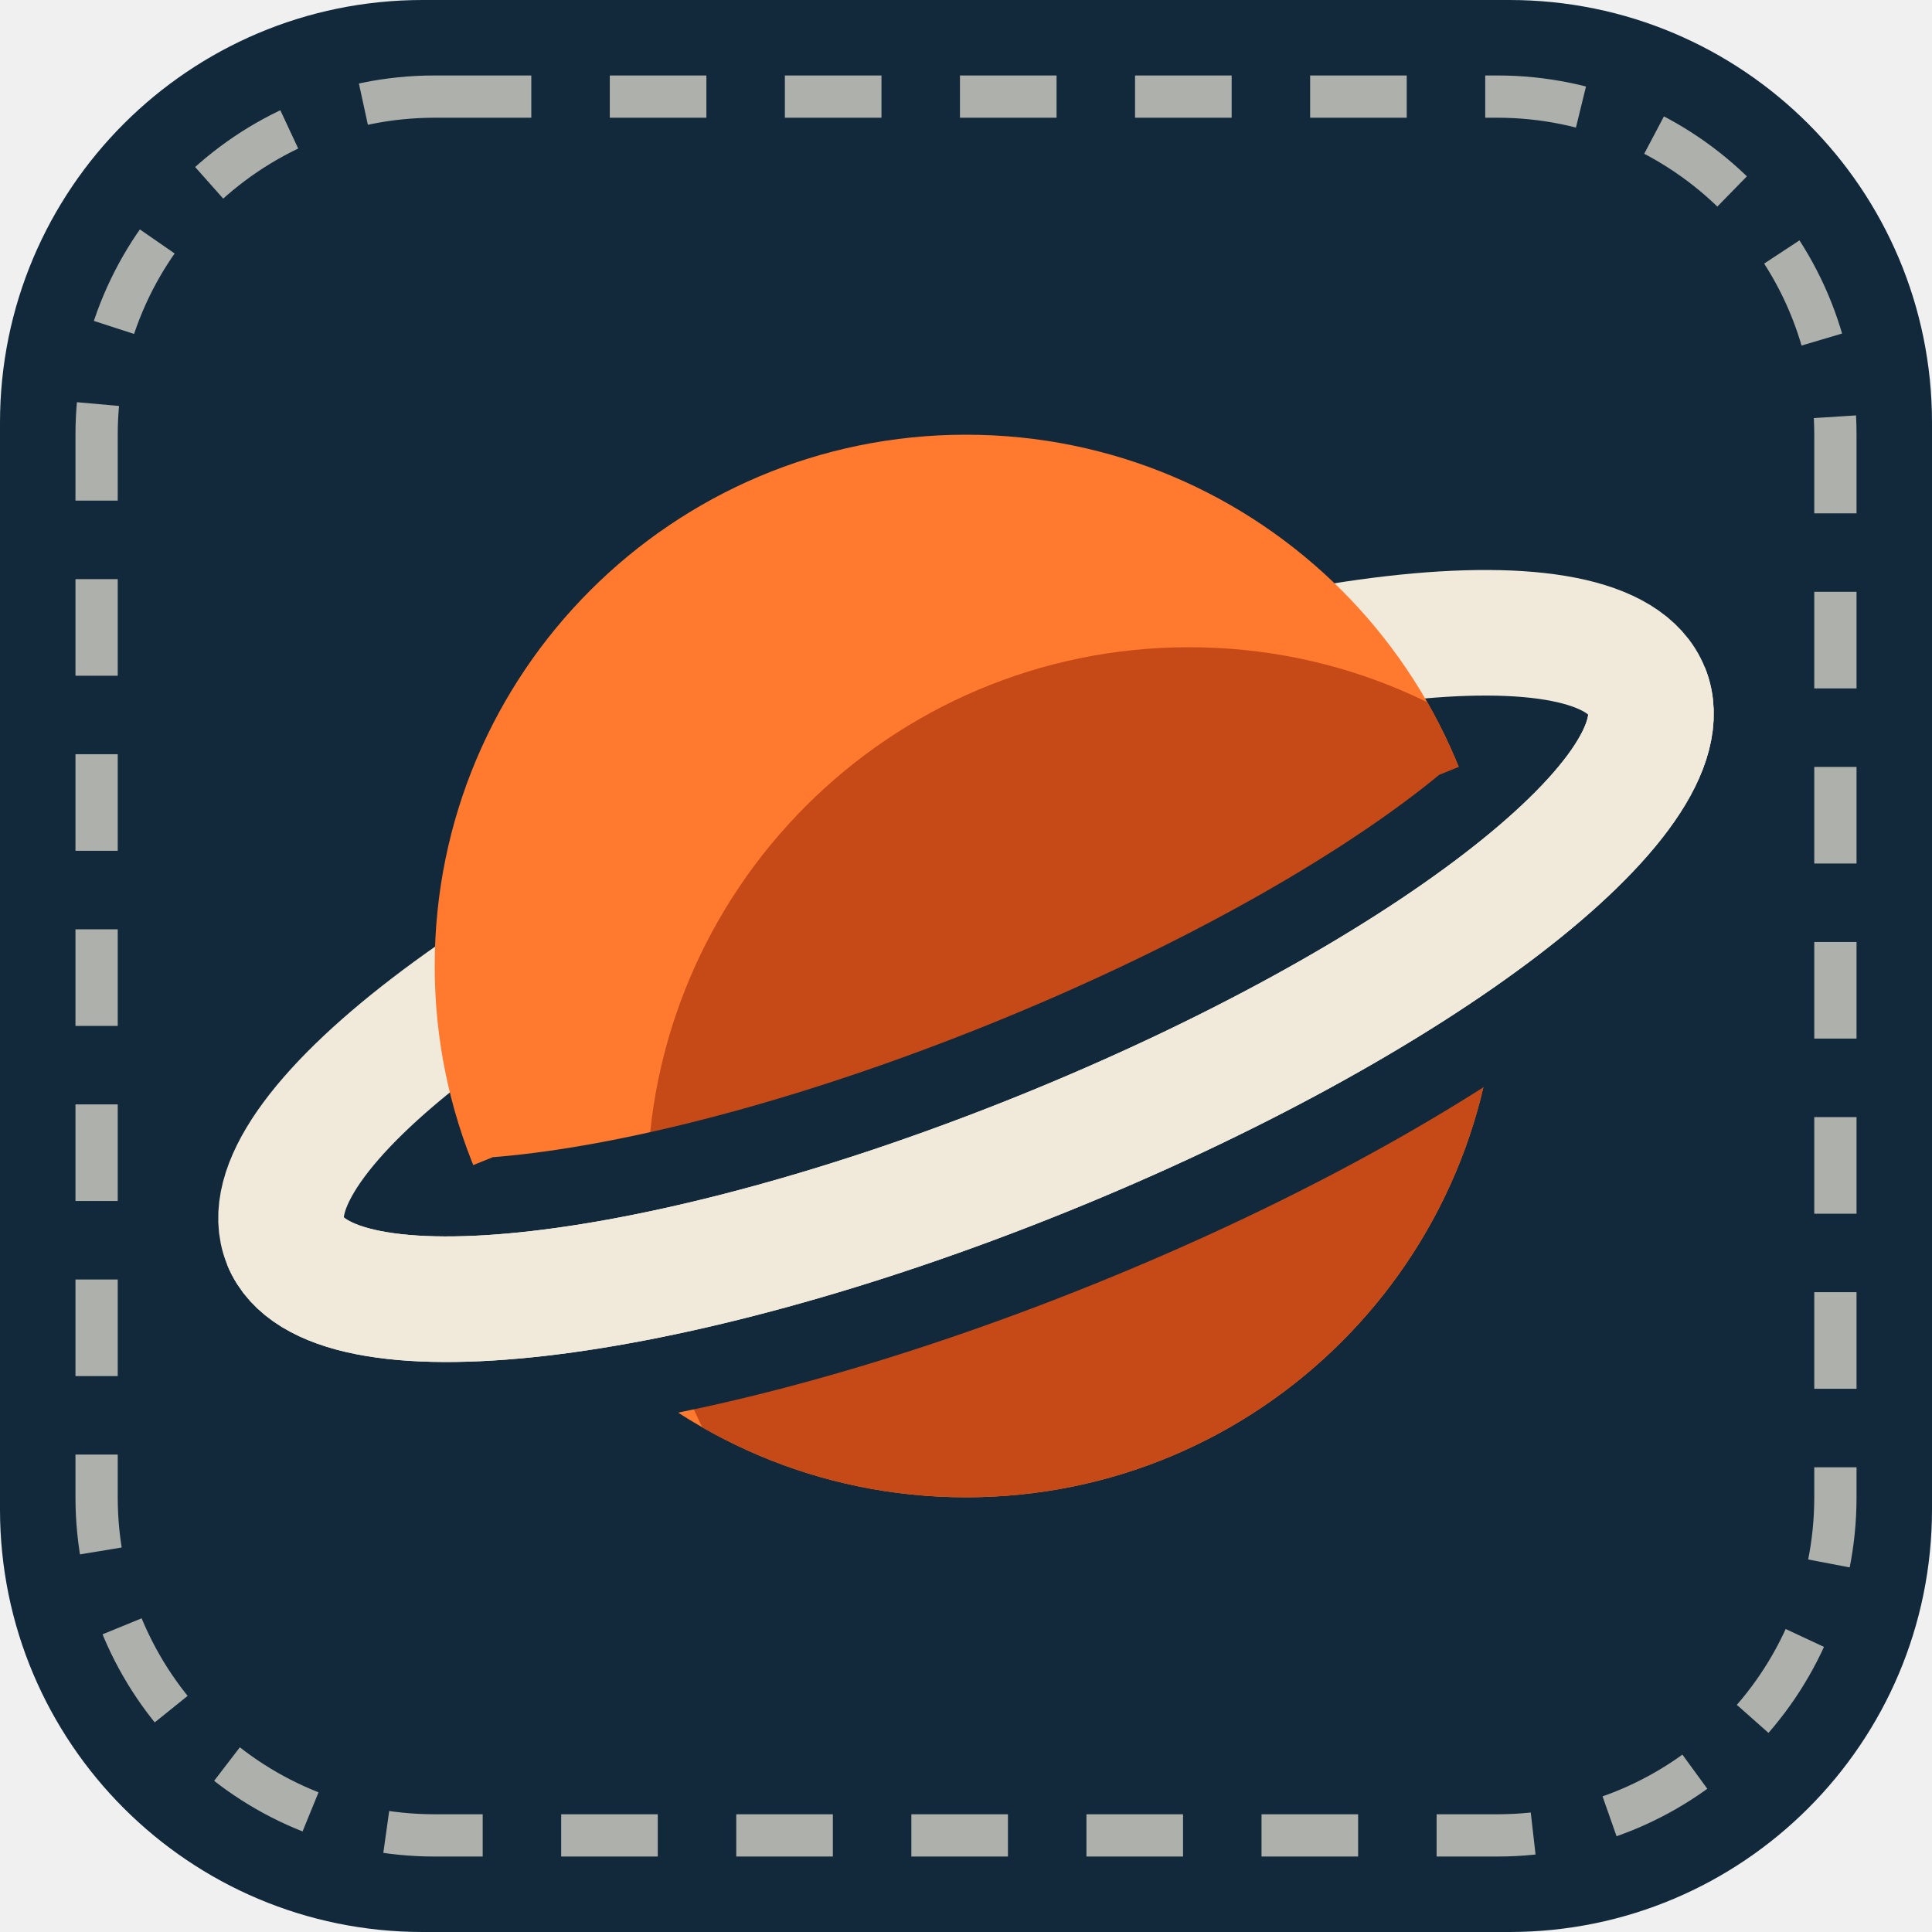
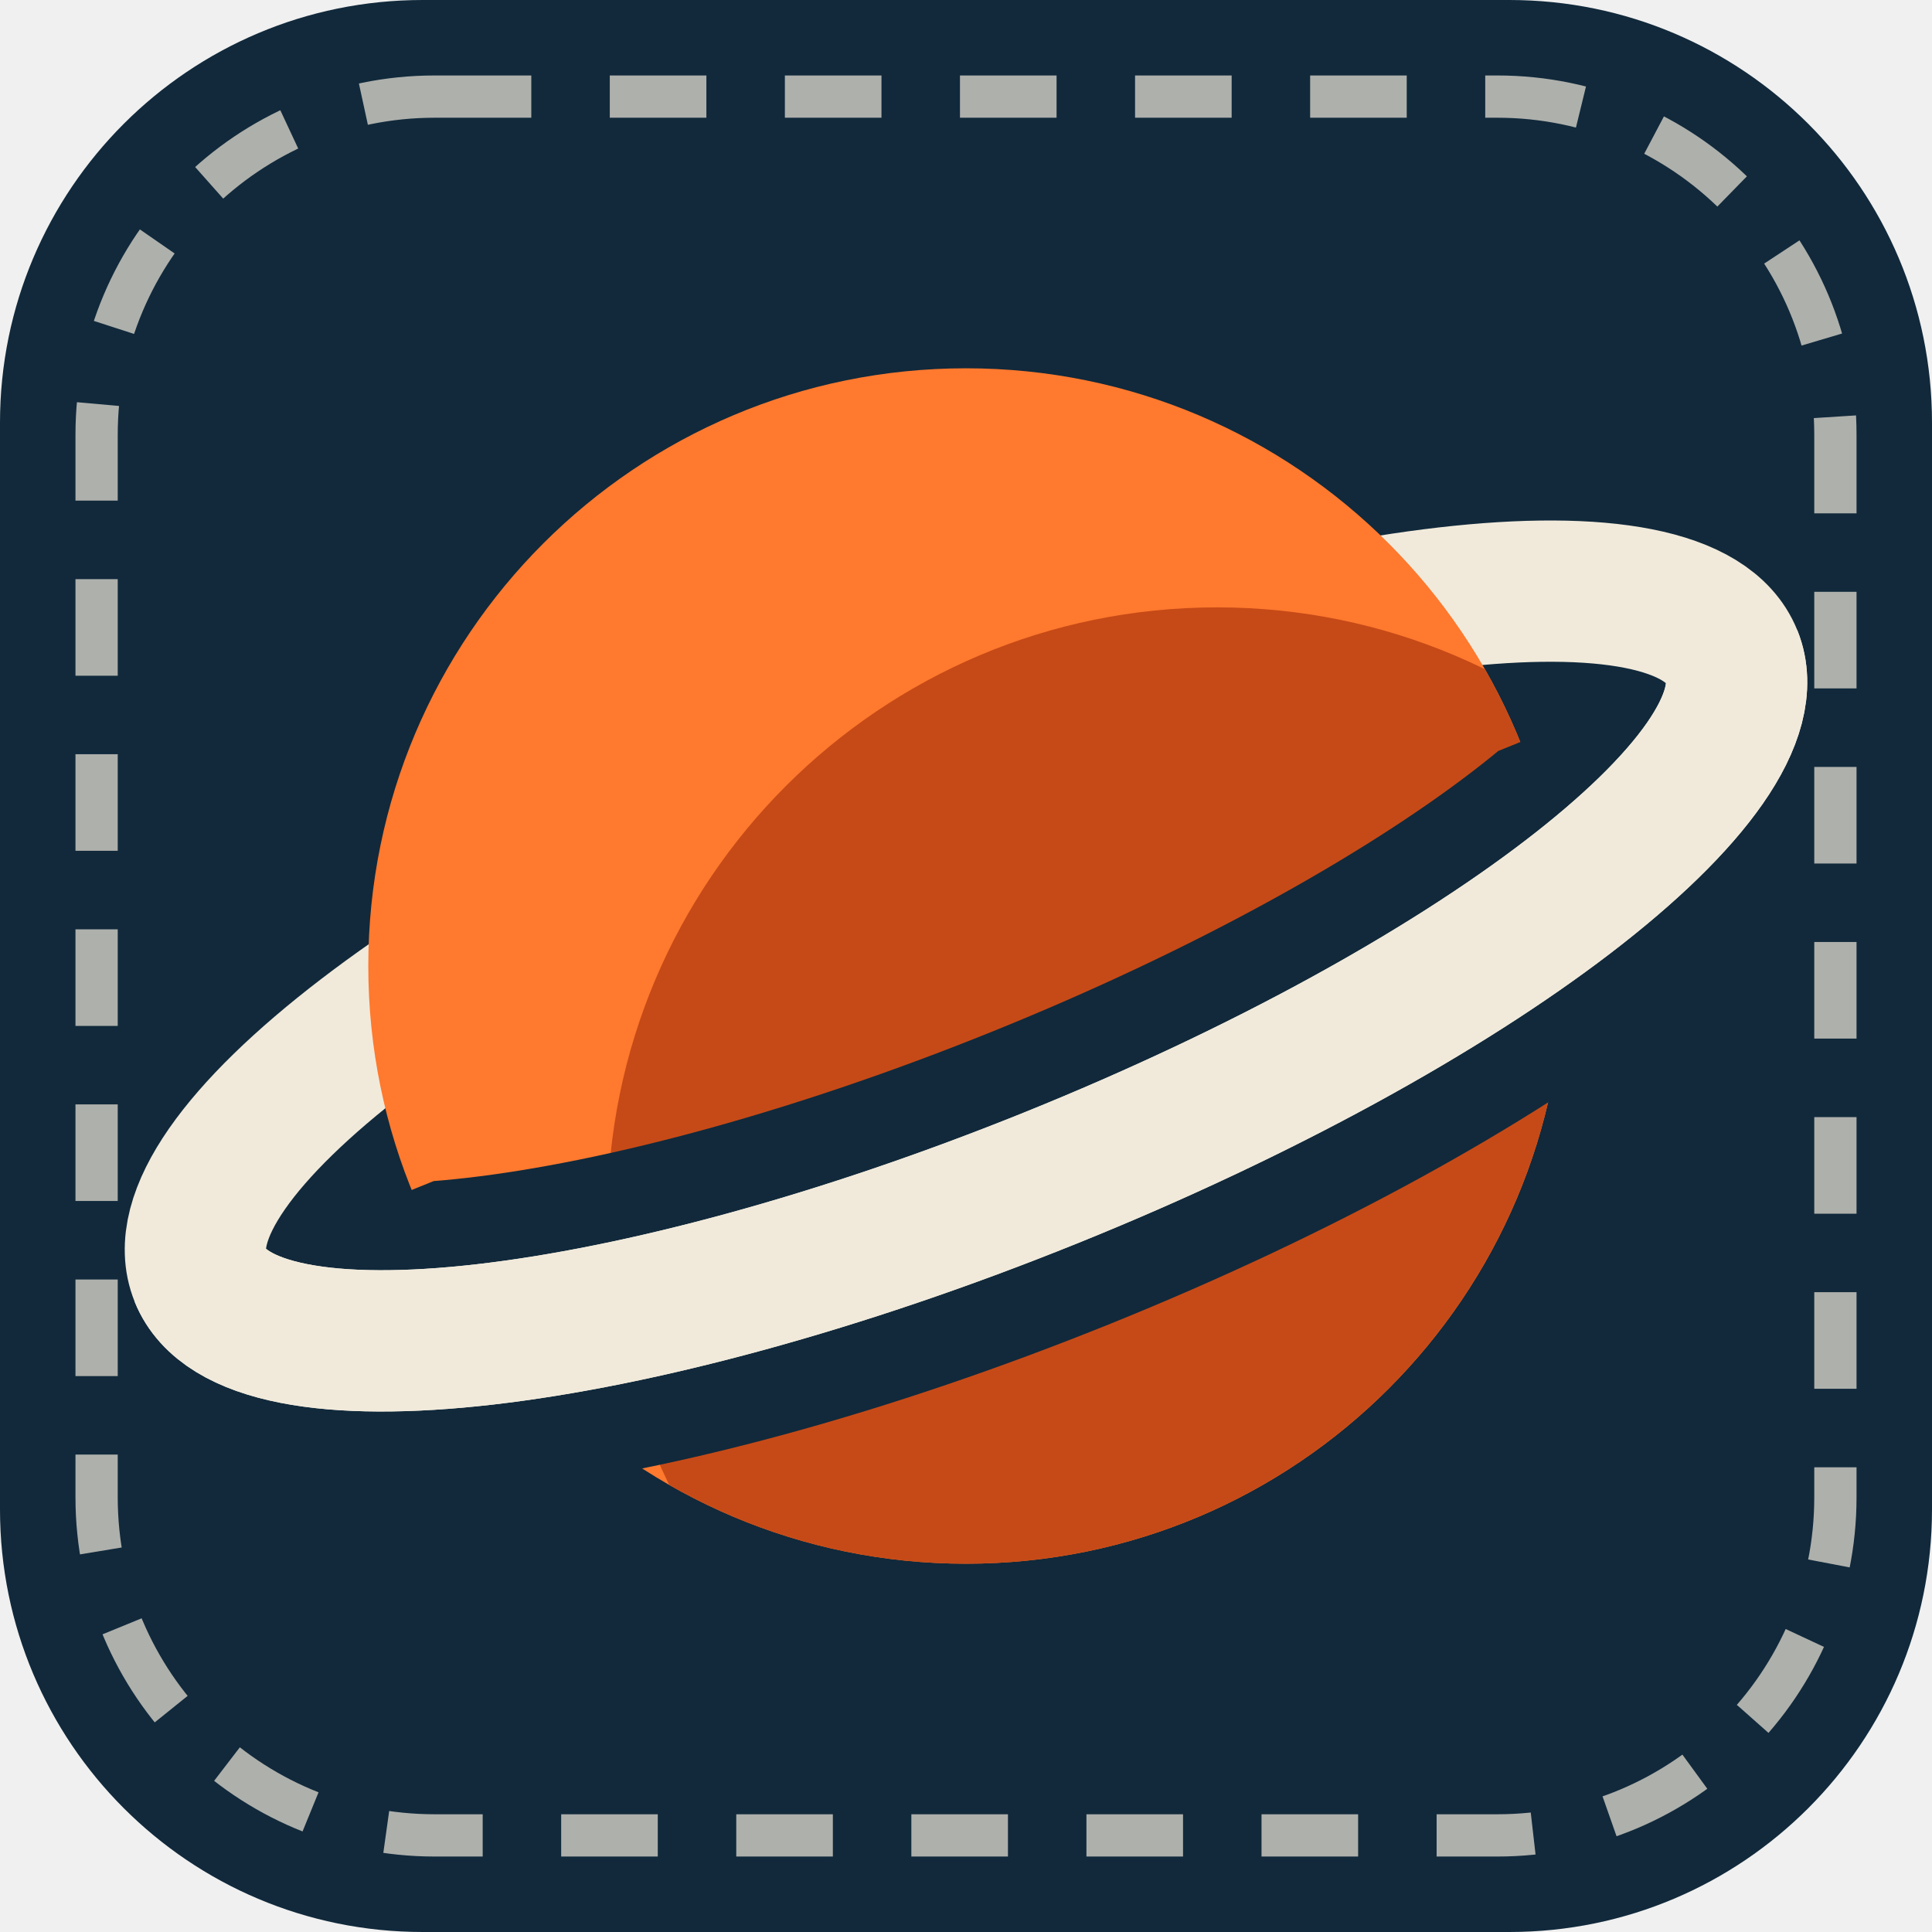
<svg xmlns="http://www.w3.org/2000/svg" viewBox="0 0 32 32">
  <defs>
    <clipPath id="tile">
      <rect width="32" height="32" rx="7" />
    </clipPath>
    <clipPath id="front">
      <path d="M-8 16H40V40H-8Z" transform="rotate(-22 16 16)" />
    </clipPath>
    <clipPath id="globe">
      <circle cx="16" cy="16" r="11" />
    </clipPath>
    <mask id="gap" maskUnits="userSpaceOnUse" x="-8" y="-8" width="48" height="48">
      <rect x="-8" y="-8" width="48" height="48" fill="#fff" />
      <g clip-path="url(#front)">
        <ellipse cx="16" cy="16" rx="15.2" ry="4.2" transform="rotate(-22 16 16)" fill="none" stroke="#000" stroke-width="5.8" />
      </g>
    </mask>
  </defs>
  <g clip-path="url(#tile)">
    <rect width="32" height="32" fill="#11293b" />
    <rect x="1.6" y="1.6" width="28.8" height="28.8" rx="5.6" fill="none" stroke="#f1eadb" stroke-width="0.7" stroke-dasharray="1.6 1.3" opacity="0.7" />
  </g>
-   <g transform="translate(3.2 3.2) scale(0.8)">
+   <g transform="translate(1.6 1.6) scale(0.9)">
    <ellipse cx="16" cy="16" rx="15.2" ry="4.2" transform="rotate(-22 16 16)" fill="none" stroke="#f1eadb" stroke-width="2.6" />
    <g mask="url(#gap)">
      <circle cx="16" cy="16" r="11" fill="#ff792e" />
      <circle cx="20.62" cy="20.62" r="11.22" fill="#c64a17" clip-path="url(#globe)" />
    </g>
    <g clip-path="url(#front)">
      <ellipse cx="16" cy="16" rx="15.2" ry="4.2" transform="rotate(-22 16 16)" fill="none" stroke="#f1eadb" stroke-width="2.6" />
    </g>
  </g>
</svg>
